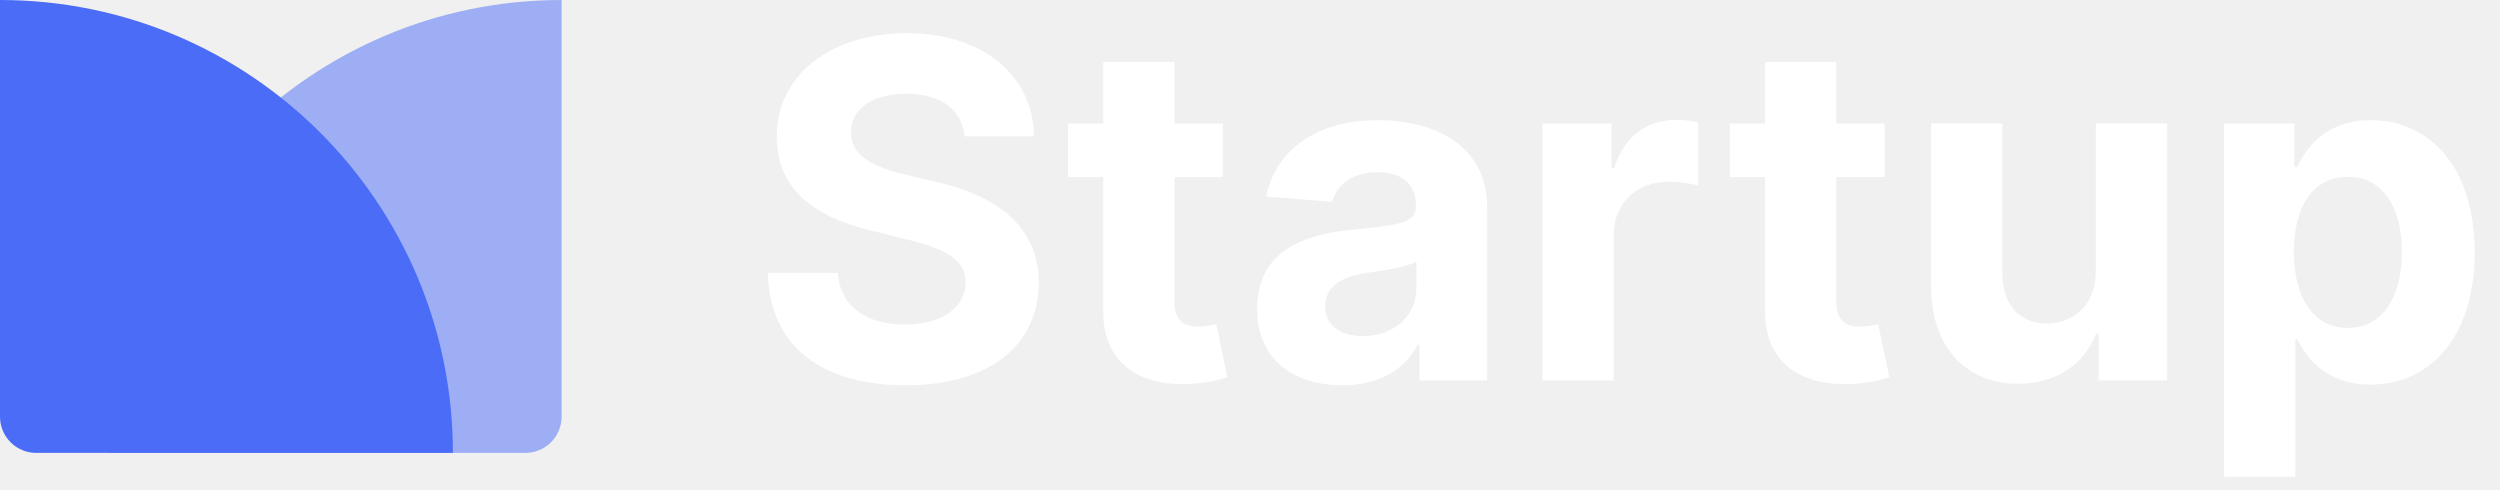
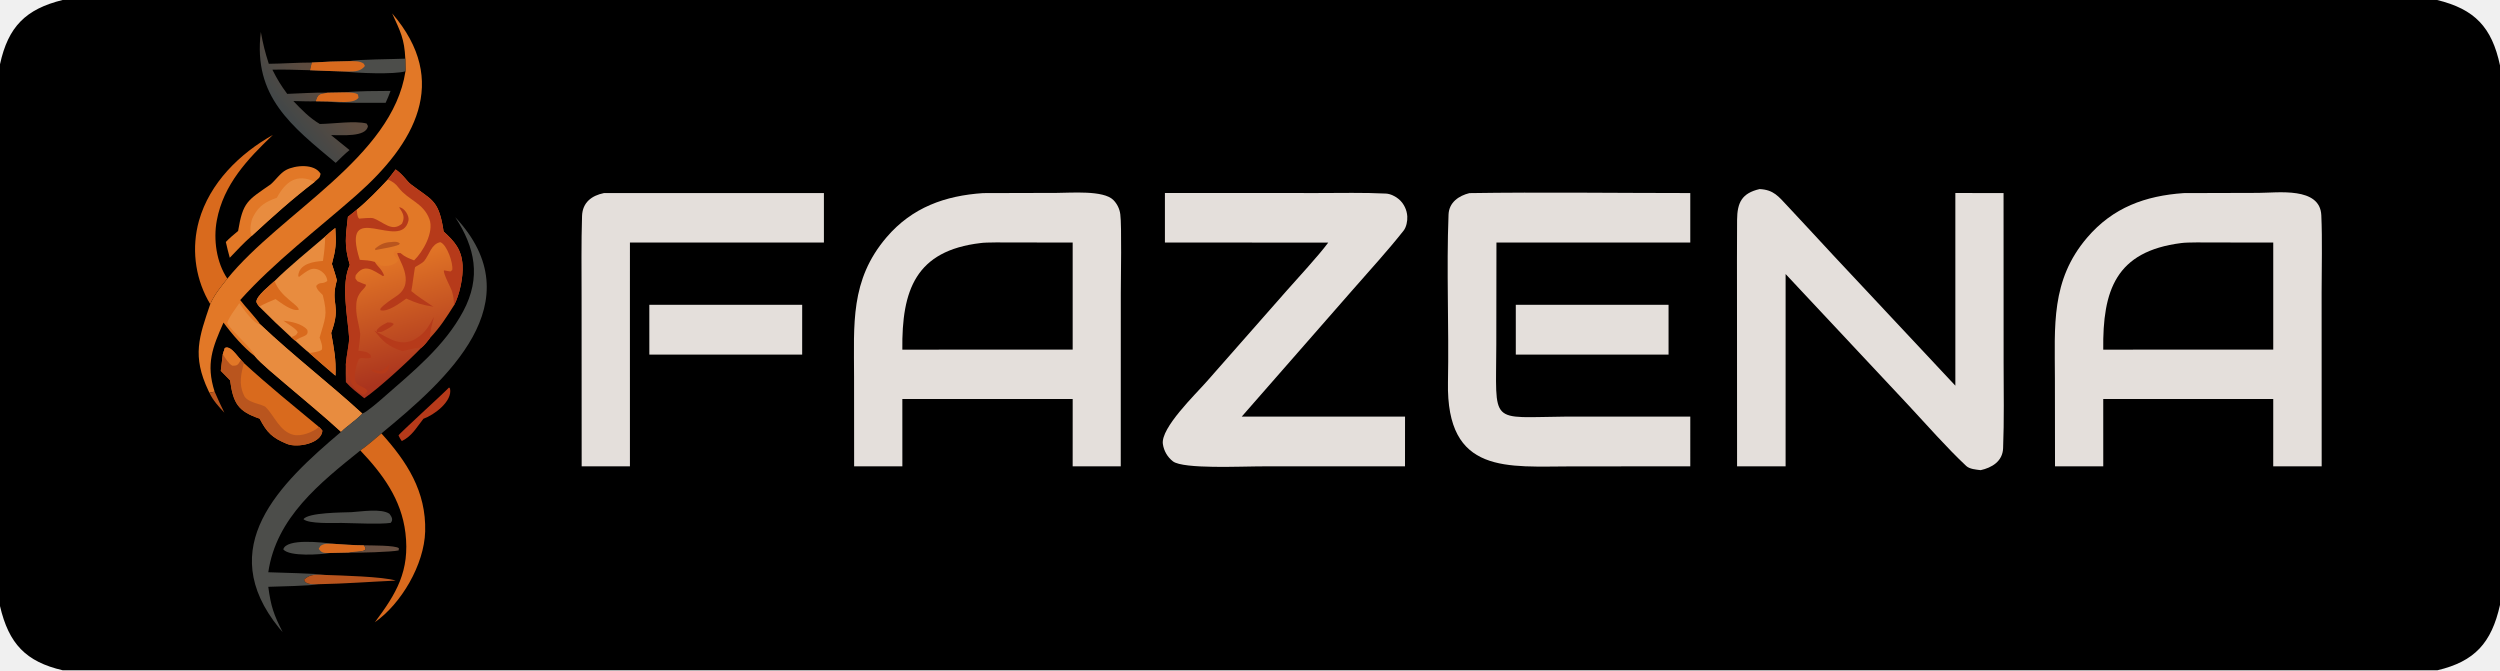
- <svg xmlns="http://www.w3.org/2000/svg" fill="none" height="27" viewBox="0 0 138 27" width="138">
-   <path d="m53.248 7.529h3.832c-.055-3.37-2.825-5.697-7.035-5.697-4.146 0-7.183 2.29-7.165 5.724-.009 2.788 1.957 4.386 5.152 5.152l2.059.517c2.059.498 3.204 1.089 3.213 2.364-.009 1.385-1.32 2.327-3.352 2.327-2.077 0-3.573-.96-3.702-2.853h-3.869c.102 4.09 3.028 6.205 7.617 6.205 4.616 0 7.331-2.207 7.34-5.669-.009-3.148-2.382-4.82-5.669-5.558l-1.699-.406c-1.643-.379-3.019-.988-2.991-2.345 0-1.219 1.08-2.114 3.038-2.114 1.911 0 3.084.868 3.232 2.354zm14.249-.711h-2.668v-3.398h-3.933v3.398h-1.939v2.955h1.939v7.386c-.018 2.779 1.874 4.155 4.727 4.035 1.016-.037 1.736-.24 2.133-.369l-.619-2.927c-.194.037-.609.129-.979.129-.785 0-1.329-.295-1.329-1.385v-6.869h2.668zm6.606 14.45c2.096 0 3.453-.914 4.146-2.234h.111v1.967h3.73v-9.565c0-3.379-2.862-4.801-6.02-4.801-3.398 0-5.632 1.625-6.177 4.21l3.638.295c.268-.942 1.108-1.634 2.521-1.634 1.339 0 2.105.674 2.105 1.837v.055c0 .914-.97 1.034-3.435 1.274-2.807.259-5.327 1.2-5.327 4.367 0 2.807 2.003 4.229 4.709 4.229zm1.126-2.715c-1.21 0-2.077-.563-2.077-1.643 0-1.108.914-1.653 2.299-1.847.859-.12 2.262-.323 2.733-.637v1.505c0 1.486-1.228 2.622-2.955 2.622zm9.912 2.447h3.933v-8.023c0-1.745 1.274-2.945 3.01-2.945.545 0 1.293.092 1.662.212v-3.49c-.351-.083-.84-.138-1.237-.138-1.588 0-2.89.923-3.407 2.678h-.148v-2.474h-3.813zm18.893-14.182h-2.668v-3.398h-3.934v3.398h-1.939v2.955h1.939v7.386c-.018 2.779 1.874 4.155 4.728 4.035 1.015-.037 1.735-.24 2.132-.369l-.618-2.927c-.194.037-.61.129-.979.129-.785 0-1.329-.295-1.329-1.385v-6.869h2.668zm11.656 8.143c.01 1.902-1.292 2.899-2.705 2.899-1.486 0-2.447-1.043-2.456-2.715v-8.328h-3.933v9.03c.009 3.315 1.948 5.337 4.801 5.337 2.133 0 3.666-1.099 4.303-2.761h.147v2.576h3.777v-14.182h-3.934zm7.08 11.357h3.933v-7.59h.12c.545 1.182 1.736 2.502 4.026 2.502 3.231 0 5.752-2.558 5.752-7.303 0-4.875-2.632-7.294-5.743-7.294-2.373 0-3.509 1.413-4.035 2.567h-.175v-2.382h-3.878zm3.85-12.409c0-2.53 1.071-4.146 2.982-4.146 1.948 0 2.982 1.69 2.982 4.146 0 2.474-1.052 4.192-2.982 4.192-1.893 0-2.982-1.662-2.982-4.192z" fill="#fff" />
-   <g fill="#4a6cf7">
-     <path d="m0 0c13.807 0 25 11.193 25 25h-23c-1.105 0-2-.895-2-2z" />
-     <path d="m6 25c0-13.807 11.193-25 25-25v23c0 1.105-.895 2-2 2z" opacity=".5" />
-   </g>
+ <svg xmlns="http://www.w3.org/2000/svg" width="138" height="37" viewBox="0 0 138 37">
+   <path transform="scale(0.0705882 0.0722656)" d="M48.907 0L1905.88 0C1935.1 7.007 1948.63 20.629 1955 49.966L1955 462.079C1948.33 491.232 1935.11 505.264 1906.03 512L49.065 512C20.246 505.436 6.916 491.861 0 462.95L0 49.075C6.407 20.328 20.138 6.979 48.907 0Z" />
+   <path fill="#E4DFDB" transform="scale(0.0705882 0.0722656)" d="M1707.6 147.5L1766.06 147.336C1781.18 147.304 1814.29 142.516 1815.27 164.437C1816.13 183.747 1815.51 203.836 1815.51 223.254L1815.55 356.21L1777.66 356.212L1777.68 304.786L1715.88 304.782L1644.74 304.788L1644.75 356.214L1607.02 356.216L1606.93 289.128C1606.9 249.005 1603.56 214.17 1632.14 181.51C1652.39 158.369 1677.74 149.561 1707.6 147.5Z" />
+   <path transform="scale(0.0705882 0.0722656)" d="M1705.67 185.668C1710.52 184.966 1725.12 185.209 1730.43 185.211L1777.68 185.283L1777.68 267.062L1717.78 267.05L1644.74 267.076C1644.19 221.642 1654.59 192.028 1705.67 185.668Z" />
+   <path fill="#E4DFDB" transform="scale(0.0705882 0.0722656)" d="M768.779 147.502L826.426 147.349C837.399 147.331 862.951 145.189 870.612 152.747C873.619 155.684 875.546 159.551 876.08 163.721C877.267 172.516 876.471 212.855 876.469 224.045L876.426 356.209L838.823 356.213L838.842 304.787L777.513 304.782L705.635 304.788L705.651 356.217L667.931 356.213L667.877 287.783C667.868 247.751 664.659 213.974 693.282 181.253C713.323 158.343 739.183 149.457 768.779 147.502Z" />
+   <path transform="scale(0.0705882 0.0722656)" d="M766.847 185.656C770.836 185.002 786.453 185.196 791.054 185.199L838.83 185.285L838.834 267.064L779.423 267.05L705.63 267.08C705.105 221.62 715.997 191.518 766.847 185.656Z" />
+   <path fill="#E4DFDB" transform="scale(0.0705882 0.0722656)" d="M1376 144.423C1387.03 144.95 1390.74 150.017 1397.95 157.493C1409.83 169.816 1421.52 182.331 1433.34 194.717L1529.09 294.595L1529.08 147.438L1566.78 147.469L1566.83 277.654C1566.86 299.164 1567.29 320.929 1566.43 342.396C1566.03 352.479 1557.55 357.245 1548.89 359.131C1545.26 358.694 1540.23 358.341 1537.6 355.933C1522.31 341.935 1506.76 324.566 1492.44 309.559L1396.35 209.328L1396.34 356.216L1358.39 356.204L1358.33 228.454C1358.31 208.296 1358.26 188.141 1358.4 167.983C1358.5 154.575 1362.26 147.557 1376 144.423Z" />
+   <path fill="#E4DFDB" transform="scale(0.0705882 0.0722656)" d="M910.962 147.434L1030.78 147.449C1047.96 147.448 1066.64 147.018 1083.79 147.864C1087.34 148.039 1091.37 149.98 1094.1 152.331C1097.88 155.622 1100.19 160.289 1100.5 165.291C1100.71 168.841 1099.79 173.489 1097.58 176.217C1085.39 191.28 1071.13 206.545 1058.18 220.972L971.05 318.206L1098.74 318.207L1098.71 356.216L984.466 356.234C971.463 356.235 925.419 358.433 917.288 352.438C912.988 349.223 910.135 344.435 909.352 339.121C907.638 326.839 934.674 301.411 943.668 291.427L1005.93 222.322C1015 212.256 1030.89 195.575 1038.7 185.288L910.962 185.282L910.962 147.434Z" />
+   <path fill="#E4DFDB" transform="scale(0.0705882 0.0722656)" d="M1149.07 147.516C1205.85 146.653 1264.84 147.48 1321.8 147.472L1321.8 185.283L1170.22 185.278L1170.11 262.944C1170.06 325.579 1163.68 318.704 1225.22 318.212L1321.81 318.208L1321.8 356.217L1229.7 356.246C1178.92 356.256 1130.88 362.956 1132.31 291.855C1133.16 249.859 1131.06 205.977 1132.76 163.867C1133.14 154.524 1140.86 149.498 1149.07 147.516Z" />
+   <path fill="#E4DFDB" transform="scale(0.0705882 0.0722656)" d="M472.244 147.491L644.298 147.482L644.299 185.283L492.609 185.276L492.593 221.134L492.604 356.207L454.865 356.217L454.804 227.168C454.802 206.494 454.486 185.675 455.16 165.03C455.503 154.561 462.789 149.384 472.244 147.491Z" />
+   <defs>
+     <linearGradient id="gradient_0" gradientUnits="userSpaceOnUse" x1="326.677" y1="285.323" x2="303.904" y2="198.58">
+       <stop offset="0" stop-color="#AA341E" />
+       <stop offset="1" stop-color="#E17426" />
+     </linearGradient>
+   </defs>
+   <path fill="url(#gradient_0)" transform="scale(0.0705882 0.0722656)" d="M309.377 129.421C315.686 133.83 318.112 138.431 321.287 140.799C337.256 152.708 342.588 152.389 346.397 173.72C346.585 174.751 346.743 175.786 346.872 176.825C355.313 184.331 360.957 190.368 361.744 202.598C362.322 211.595 359.401 225.235 355.073 233.162C348.752 242.839 344.471 249.634 336.351 258.075C334.127 260.852 332.115 263.609 329.31 265.803C319.923 275.39 295.98 296.899 284.869 304.21C279.96 300.389 274.62 296.519 270.476 291.91C270.412 287.653 270.253 283.047 270.419 278.822C270.674 272.916 273.261 261.624 273.035 258.208C271.975 242.183 266.348 217.141 273.54 202.384C268.965 187.211 270.339 180.982 272.068 165.628L279.02 160.166C287.362 153.538 295.974 144.795 303.361 137.083L309.377 129.421Z" />
+   <path fill="#E27827" transform="scale(0.0705882 0.0722656)" d="M303.361 137.083C307.369 139.031 308.988 139.901 311.809 143.468C319.386 153.045 331.027 154.812 335.828 167.461C339.526 177.199 330.825 192.384 323.813 198.901C319.509 197.215 316.752 196.343 313.187 193.294L312.09 191.735L309.32 191.469C307.63 193.287 308 192.41 307.961 195.01C309.111 196.179 310.292 197.339 311.352 198.589C309.278 202.722 302.491 203.628 298.249 202.894C296.497 202.59 296.456 200.258 293.086 200.07C289.452 198.878 285.187 198.744 281.34 198.468C265.723 150.083 313.697 193.066 319.433 168.422C320.233 164.989 316.214 158.51 312.095 158.315C315.191 162.981 316.896 165.543 314.392 170.807C306.423 177.737 299.543 169.213 291.776 166.681C290.143 166.148 282.871 166.816 280.797 167.004C279.172 165.338 279.254 162.577 279.02 160.166C287.362 153.538 295.974 144.795 303.361 137.083Z" />
+   <path fill="#B9551E" transform="scale(0.0705882 0.0722656)" d="M308.103 184.693C310.344 184.73 310.686 184.714 312.619 185.818L312.08 186.883C307.735 188.638 300.91 189.645 296.14 190.523L293.417 191.025L293.432 189.804C298.712 185.637 301.484 185.073 308.103 184.693Z" />
+   <path fill="#B63A1A" transform="scale(0.0705882 0.0722656)" d="M309.377 129.421C315.686 133.83 318.112 138.431 321.287 140.799C337.256 152.708 342.588 152.389 346.397 173.72C346.585 174.751 346.743 175.786 346.872 176.825C355.313 184.331 360.957 190.368 361.744 202.598C362.322 211.595 359.401 225.235 355.073 233.162C354.925 229.246 354.641 226.62 353.554 222.847C352.669 219.776 346.522 209.253 347.144 206.512L352.272 207.381L353.667 206.238C354.513 201.077 349.497 186.735 344.295 184.99C337.264 186.396 335.902 194.35 331.623 199.494C330.667 200.644 326.088 203.212 324.658 203.995C324.186 204.686 322.382 219.418 321.656 222.366C325.566 225.789 334.266 231.231 338.932 234.312C329.522 232.765 326.157 231.737 317.725 228.06C312.967 231.398 303.331 238.565 297.554 237.003L297.376 235.963C300.079 232.38 307.015 228.266 310.658 225.756C325.85 215.287 310.18 196.431 310.728 193.266L313.187 193.294C316.752 196.343 319.509 197.215 323.813 198.901C330.825 192.384 339.526 177.199 335.828 167.461C331.027 154.812 319.386 153.045 311.809 143.468C308.988 139.901 307.369 139.031 303.361 137.083L309.377 129.421Z" />
+   <path fill="#B63A1A" transform="scale(0.0705882 0.0722656)" d="M279.02 160.166C279.254 162.577 279.172 165.338 280.797 167.004C282.871 166.816 290.143 166.148 291.776 166.681C299.543 169.213 306.423 177.737 314.392 170.807C316.896 165.543 315.191 162.981 312.095 158.315C316.214 158.51 320.233 164.989 319.433 168.422C313.697 193.066 265.723 150.083 281.34 198.468C285.187 198.744 289.452 198.878 293.086 200.07L293.294 200.385C296.262 204.819 297.914 204.745 300.389 210.381L299.462 210.886C291.733 206.605 285.036 200.729 278.17 210.213C277.731 213.239 277.479 212.084 279.498 214.821C281.836 215.828 283.779 216.646 286.21 217.479C286.093 220.757 279.385 222.562 278.66 231.968C277.945 241.247 280.53 245.996 281.677 255.002C281.894 256.707 280.566 265.421 280.327 267.889C284.89 268.603 286.635 268.248 289.745 271.042L290.226 273.073C285.557 274.929 281.683 271.927 280.277 275.021C278.64 278.621 276.642 286.671 277.713 290.608C279.037 295.475 285.462 294.941 287.359 298.755C285.71 301.042 286.291 301.018 284.099 301.592C274.482 297.505 272.686 287.192 270.419 278.822C270.674 272.916 273.261 261.624 273.035 258.208C271.975 242.183 266.348 217.141 273.54 202.384C268.965 187.211 270.339 180.982 272.068 165.628L279.02 160.166Z" />
+   <path fill="#B63A1A" transform="scale(0.0705882 0.0722656)" d="M292.664 252.404C304.418 258.437 314.86 266.934 328.035 256.815C333.742 252.432 335.873 248.172 339.379 242.097C338.152 246.769 336.006 253.445 336.351 258.075C334.127 260.852 332.115 263.609 329.31 265.803C325.963 265.287 318.327 267.424 314.661 268.262C303.518 264.551 299.788 261.241 292.664 252.404Z" />
+   <path fill="#B63A1A" transform="scale(0.0705882 0.0722656)" d="M302.893 246.319C305.711 246.444 305.933 245.986 307.905 247.469C306.8 249.733 301.128 252.158 298.584 253.468C296.836 253.736 296.502 253.738 294.738 253.573L294.554 252.13C297.25 249.063 299.272 248.22 302.893 246.319Z" />
+   <path fill="#B63A1A" transform="scale(0.0705882 0.0722656)" d="M304.647 278.086C303.503 287.057 297.249 286.603 290.831 283.352L290.747 282.865L291.49 282.122L296.852 283.438C299.947 282.993 302.262 280.283 304.647 278.086Z" />
+   <path fill="#E27827" transform="scale(0.0705882 0.0722656)" d="M306.659 10.245C352.449 62.152 324.146 109.902 278.797 148.978C248.708 174.904 214.559 200.038 187.833 229.192C191.551 234.053 201.111 243.88 203.438 247.74C229.865 272.164 257.167 292.496 283.33 315.928C277.905 321.345 271.504 325.219 266.706 329.866C252.316 316.934 237.379 305.142 222.589 292.759C217.504 288.502 203.098 276.908 199.378 272.148C190.674 265.662 181.272 255.146 174.784 246.404C166.159 265.475 160.924 277.968 167.83 299.151L163.8 300.083C163.503 299.521 163.218 298.953 162.943 298.38C150.049 271.658 155.657 257.501 164.414 232.339C167.117 225.746 173.252 218.297 177.785 212.837C219.863 162.31 306.859 120.251 317.086 54.427L316.95 44.805C316.228 29.55 313.11 24.066 306.659 10.245Z" />
+   <path fill="#E88C3F" transform="scale(0.0705882 0.0722656)" d="M187.145 231.566C190.21 235.884 198.359 247.416 203.438 247.74C229.865 272.164 257.167 292.496 283.33 315.928C277.905 321.345 271.504 325.219 266.706 329.866C252.316 316.934 237.379 305.142 222.589 292.759C217.504 288.502 203.098 276.908 199.378 272.148C197.457 266.324 182.772 254.742 177.741 247.066C177.694 244.098 184.914 234.771 187.145 231.566Z" />
+   <path fill="#4C4D4A" transform="scale(0.0705882 0.0722656)" d="M355.959 165.853C418.274 230.939 348.954 290.312 298.261 331.081C292.958 335.463 287.443 340.231 281.78 344.089C250.112 368.954 216.013 395.332 209.8 437.112C218.83 437.486 247.227 437.961 254.261 439.169C247.858 438.96 242.721 438.145 237.79 442.736C238.839 447.123 245.621 446.082 249.335 446.247C241.494 447.582 218.797 447.911 209.793 448.235C211.876 463.407 214.03 469.342 221.019 482.818C220.064 481.817 219.145 480.783 218.263 479.717C166.989 417.889 218.449 369.714 266.706 329.866C271.504 325.219 277.905 321.345 283.33 315.928C286.687 314.908 296.989 306.086 300.187 303.345C322.856 283.916 347.67 264.439 362.237 237.757C376.4 211.816 371.506 189.025 355.959 165.853Z" />
+   <path fill="#E4DFDB" transform="scale(0.0705882 0.0722656)" d="M507.773 232.841L627.307 232.837L627.297 270.858L507.787 270.878L507.773 232.841Z" />
+   <path fill="#E4DFDB" transform="scale(0.0705882 0.0722656)" d="M1185.35 232.825L1304.81 232.834L1304.81 270.873L1185.36 270.862L1185.35 232.825Z" />
+   <path fill="#E88C3F" transform="scale(0.0705882 0.0722656)" d="M254.304 180.657C256.944 178.352 259.338 176.193 262.213 174.178C263.002 186.417 262.721 189.805 259.543 201.62C260.72 205.275 262.563 210.473 263.4 214.078C257.974 233.15 267.28 232.134 258.965 254.324C261.187 266.86 262.891 274.048 262.343 286.963C255.477 281.268 248.673 275.5 241.931 269.658C238.525 267.088 234.23 263.147 230.916 260.284L227.718 257.617C219.215 250.082 210.918 242.317 202.835 234.332C202.092 233.29 200.442 231.37 200.5 230.358C200.756 225.835 210.942 218.11 214.738 214.621C225.491 204.088 242.421 190.594 254.304 180.657Z" />
+   <path fill="#D96A1D" transform="scale(0.0705882 0.0722656)" d="M254.304 180.657C256.944 178.352 259.338 176.193 262.213 174.178C263.002 186.417 262.721 189.805 259.543 201.62C260.72 205.275 262.563 210.473 263.4 214.078C257.974 233.15 267.28 232.134 258.965 254.324C261.187 266.86 262.891 274.048 262.343 286.963C255.477 281.268 248.673 275.5 241.931 269.658C244.746 269.211 249.587 268.791 251.626 267.107C252.636 264.635 250.843 260.644 249.933 257.891C254.125 243.265 256.556 241.09 252.386 225.345C250.361 223.309 247.507 221.07 247.286 218.367C250.267 214.865 251.837 217.513 255.94 214.632C255.634 208.78 248.299 203.597 242.607 205.855C239.754 206.987 236.283 209.709 233.735 211.57L233.211 210.715C233.877 201.487 244.956 199.825 252.527 199.318C253.613 192.124 254.141 187.905 254.304 180.657Z" />
+   <path fill="#D96A1D" transform="scale(0.0705882 0.0722656)" d="M214.738 214.621C219.112 226.777 232.937 232.304 233.701 236.59C228.501 238.16 219.716 231.323 215.494 228.456C212.19 229.846 205.513 232.411 202.835 234.332C202.092 233.29 200.442 231.37 200.5 230.358C200.756 225.835 210.942 218.11 214.738 214.621Z" />
+   <path fill="#D96A1D" transform="scale(0.0705882 0.0722656)" d="M221.649 244.933C227.486 245.605 236.279 247.221 240.291 251.929C241.878 257.448 235.735 256.278 230.916 260.284L227.718 257.617C230.864 256.118 231.567 256.463 232.844 253.785C231.575 250.911 225.221 247.773 221.649 244.933Z" />
+   <path fill="#D96A1D" transform="scale(0.0705882 0.0722656)" d="M174.226 270.605L175.851 265.85C180.207 263.726 185.012 271.645 188.362 274.821L190.712 277.301C209.456 294.161 229.794 310.204 249.413 326.115C250.334 326.719 251.372 328.093 252.12 328.977C251.455 338.778 232.442 342.315 224.449 339.087C212.877 334.413 208.783 330.51 203.048 319.784C186.237 314.223 182.375 308.128 179.924 290.499L172.65 283.254L174.226 270.605Z" />
+   <path fill="#B9551E" transform="scale(0.0705882 0.0722656)" d="M174.226 270.605L175.851 265.85C180.207 263.726 185.012 271.645 188.362 274.821L190.712 277.301C188.588 285.434 186.566 293.204 190.621 301.565C192.638 307.745 205.297 308.585 207.788 310.993C214.527 317.507 218.704 329.58 229.464 332.135C235.559 333.582 244.85 330.081 249.413 326.115C250.334 326.719 251.372 328.093 252.12 328.977C251.455 338.778 232.442 342.315 224.449 339.087C212.877 334.413 208.783 330.51 203.048 319.784C186.237 314.223 182.375 308.128 179.924 290.499L172.65 283.254L174.226 270.605Z" />
+   <path fill="#E27827" transform="scale(0.0705882 0.0722656)" d="M174.226 270.605L175.851 265.85C180.207 263.726 185.012 271.645 188.362 274.821C186.139 278.597 185.84 279.482 181.655 279.339C178.567 277.591 176.275 273.62 174.226 270.605Z" />
+   <path fill="#D96A1D" transform="scale(0.0705882 0.0722656)" d="M298.261 331.081C318.208 352.633 333.359 375.358 332.484 405.954C331.76 431.276 313.735 461.233 293.137 475.298C309.937 453.428 320.601 436.147 317.055 407.122C313.922 381.481 299.342 362.187 281.78 344.089C287.443 340.231 292.958 335.463 298.261 331.081Z" />
+   <defs>
+     <linearGradient id="gradient_1" gradientUnits="userSpaceOnUse" x1="248.583" y1="61.664" x2="221.046" y2="84.509">
+       <stop offset="0" stop-color="#5D4B3E" />
+       <stop offset="1" stop-color="#424748" />
+     </linearGradient>
+   </defs>
+   <path fill="url(#gradient_1)" transform="scale(0.0705882 0.0722656)" d="M262.507 124.419C228.331 96.468 197.684 73.924 203.976 24.428C205.732 33.823 207.216 39.67 210.191 48.719C221.367 48.635 232.266 47.777 243.886 47.773C243.515 49.274 242.678 52.254 242.478 53.646C233.286 53.436 222.065 52.932 212.992 53.246C217.031 60.907 219.367 64.767 224.601 71.707C233.499 71.414 247.763 70.5 256.28 70.797C250.27 72.054 248.844 71.049 246.925 77.367C242.373 77.601 234.223 77.24 229.404 77.183C235.748 83.685 242.152 90.193 250.101 94.707C260.352 94.593 277.562 92.047 286.686 94.35L287.724 96.246C286.575 105.06 266.498 103.065 258.89 103.208L273.346 114.632C270.051 117.128 265.639 121.497 262.507 124.419Z" />
+   <path fill="#E27827" transform="scale(0.0705882 0.0722656)" d="M186.209 176.403C189.983 154.011 193.582 153.132 211.664 140.817C215.556 137.529 219.135 132.223 223.669 129.853C230.813 126.118 245.997 124.783 250.722 132.776C250.073 136.211 249.224 136.005 246.152 138.819C228.848 151.711 212.767 165.807 196.771 180.261C190.617 185.549 185.33 191.087 179.684 196.879C178.583 193.387 177.518 188.505 176.608 184.852C178.809 182.36 183.497 178.668 186.209 176.403Z" />
+   <path fill="#E88C3F" transform="scale(0.0705882 0.0722656)" d="M216.532 151C223.496 138.451 232.25 132.388 246.152 138.819C228.848 151.711 212.767 165.807 196.771 180.261C194.901 176.537 196.051 169.15 197.977 165.5C202.513 156.905 207.905 154.17 216.532 151Z" />
+   <path fill="#D96A1D" transform="scale(0.0705882 0.0722656)" d="M164.414 232.339C163.743 231.248 163.097 230.14 162.477 229.018C152.296 210.612 149.815 188.919 155.576 168.687C164.005 139.574 187.485 117.318 213.375 103.061C193.745 121.435 174.81 140.735 169.544 168.366C166.759 182.982 169.242 200.464 177.785 212.837C173.252 218.297 167.117 225.746 164.414 232.339Z" />
+   <path fill="#4C4D4A" transform="scale(0.0705882 0.0722656)" d="M316.95 44.805L317.086 54.427C308.981 57.044 278.124 55.819 269.141 54.587C260.365 54.431 251.276 53.971 242.478 53.646C242.678 52.254 243.515 49.274 243.886 47.773C253.54 47.175 263.207 46.82 272.878 46.707C279.135 45.308 308.21 45.224 316.95 44.805Z" />
+   <path fill="#D96A1D" transform="scale(0.0705882 0.0722656)" d="M272.878 46.707C276.787 46.765 281.414 46.373 284.479 48.664L285.359 50.39C281.099 55.659 275.31 54.348 269.141 54.587C260.365 54.431 251.276 53.971 242.478 53.646C242.678 52.254 243.515 49.274 243.886 47.773C253.54 47.175 263.207 46.82 272.878 46.707Z" />
+   <path fill="#4C4D4A" transform="scale(0.0705882 0.0722656)" d="M274.773 391.223C283.053 390.711 298.102 388.243 304.551 392.452C306.303 394.677 307.724 397.103 305.495 399.399C297.591 400.605 276.426 399.6 267.047 399.454C260.457 399.435 241.308 400.269 237.293 396.55C241.164 391.44 267.77 391.491 274.773 391.223Z" />
+   <path fill="#4C4D4A" transform="scale(0.0705882 0.0722656)" d="M258.152 422.394C250.79 423.591 226.469 425.386 221.53 419.655C223.891 410.976 252.489 414.382 259.925 415.33C267.883 415.824 276.533 416.524 284.444 416.532C285.648 418.059 286.094 418.039 285.638 420.154C281.353 421.989 277.074 421.13 272.838 422.07L258.152 422.394Z" />
+   <path fill="#D96A1D" transform="scale(0.0705882 0.0722656)" d="M259.925 415.33C267.883 415.824 276.533 416.524 284.444 416.532C285.648 418.059 286.094 418.039 285.638 420.154C281.353 421.989 277.074 421.13 272.838 422.07L258.152 422.394C253.903 422.315 251.757 422.916 249.269 419.219L250.488 417.154C253.189 414.945 256.381 415.356 259.925 415.33Z" />
+   <path fill="#4C4D4A" transform="scale(0.0705882 0.0722656)" d="M269.652 70.555C279.694 69.41 294.934 69.567 305.41 69.438C304.218 72.428 303.021 75.653 301.579 78.513C292.767 78.506 263.436 78.858 256.579 77.532L246.925 77.367C248.844 71.049 250.27 72.054 256.28 70.797L269.652 70.555Z" />
+   <path fill="#D96A1D" transform="scale(0.0705882 0.0722656)" d="M269.652 70.555C272.612 70.691 277.848 70.495 279.918 72.238L280.37 74.607C276.711 79.767 262.847 77.305 256.579 77.532L246.925 77.367C248.844 71.049 250.27 72.054 256.28 70.797L269.652 70.555Z" />
+   <path fill="#B9551E" transform="scale(0.0705882 0.0722656)" d="M249.335 446.247C245.621 446.082 238.839 447.123 237.79 442.736C242.721 438.145 247.858 438.96 254.261 439.169C265.814 439.552 300.028 440.446 309.48 443.485C289.612 444.364 269.086 445.893 249.335 446.247Z" />
+   <path fill="#B63A1A" transform="scale(0.0705882 0.0722656)" d="M351.158 295.964L351.909 296.765C354.073 306.579 339.318 317.062 331.118 319.884C325.499 326.737 322.345 332.973 314.21 336.922C312.931 335.193 312.587 334.548 311.652 332.606C311.949 331.361 346.667 300.653 351.158 295.964Z" />
+   <path fill="#674F41" transform="scale(0.0705882 0.0722656)" d="M284.444 416.532C289.438 416.662 309.463 416.436 311.94 418.777L311.74 420.44C306.711 421.625 279.207 422.422 272.838 422.07C277.074 421.13 281.353 421.989 285.638 420.154C286.094 418.039 285.648 418.059 284.444 416.532Z" />
+   <path fill="#B9551E" transform="scale(0.0705882 0.0722656)" d="M167.83 299.151C170.222 304.582 172.766 309.944 175.459 315.231C171.092 310.663 166.547 305.869 163.8 300.083L167.83 299.151Z" />
</svg>
